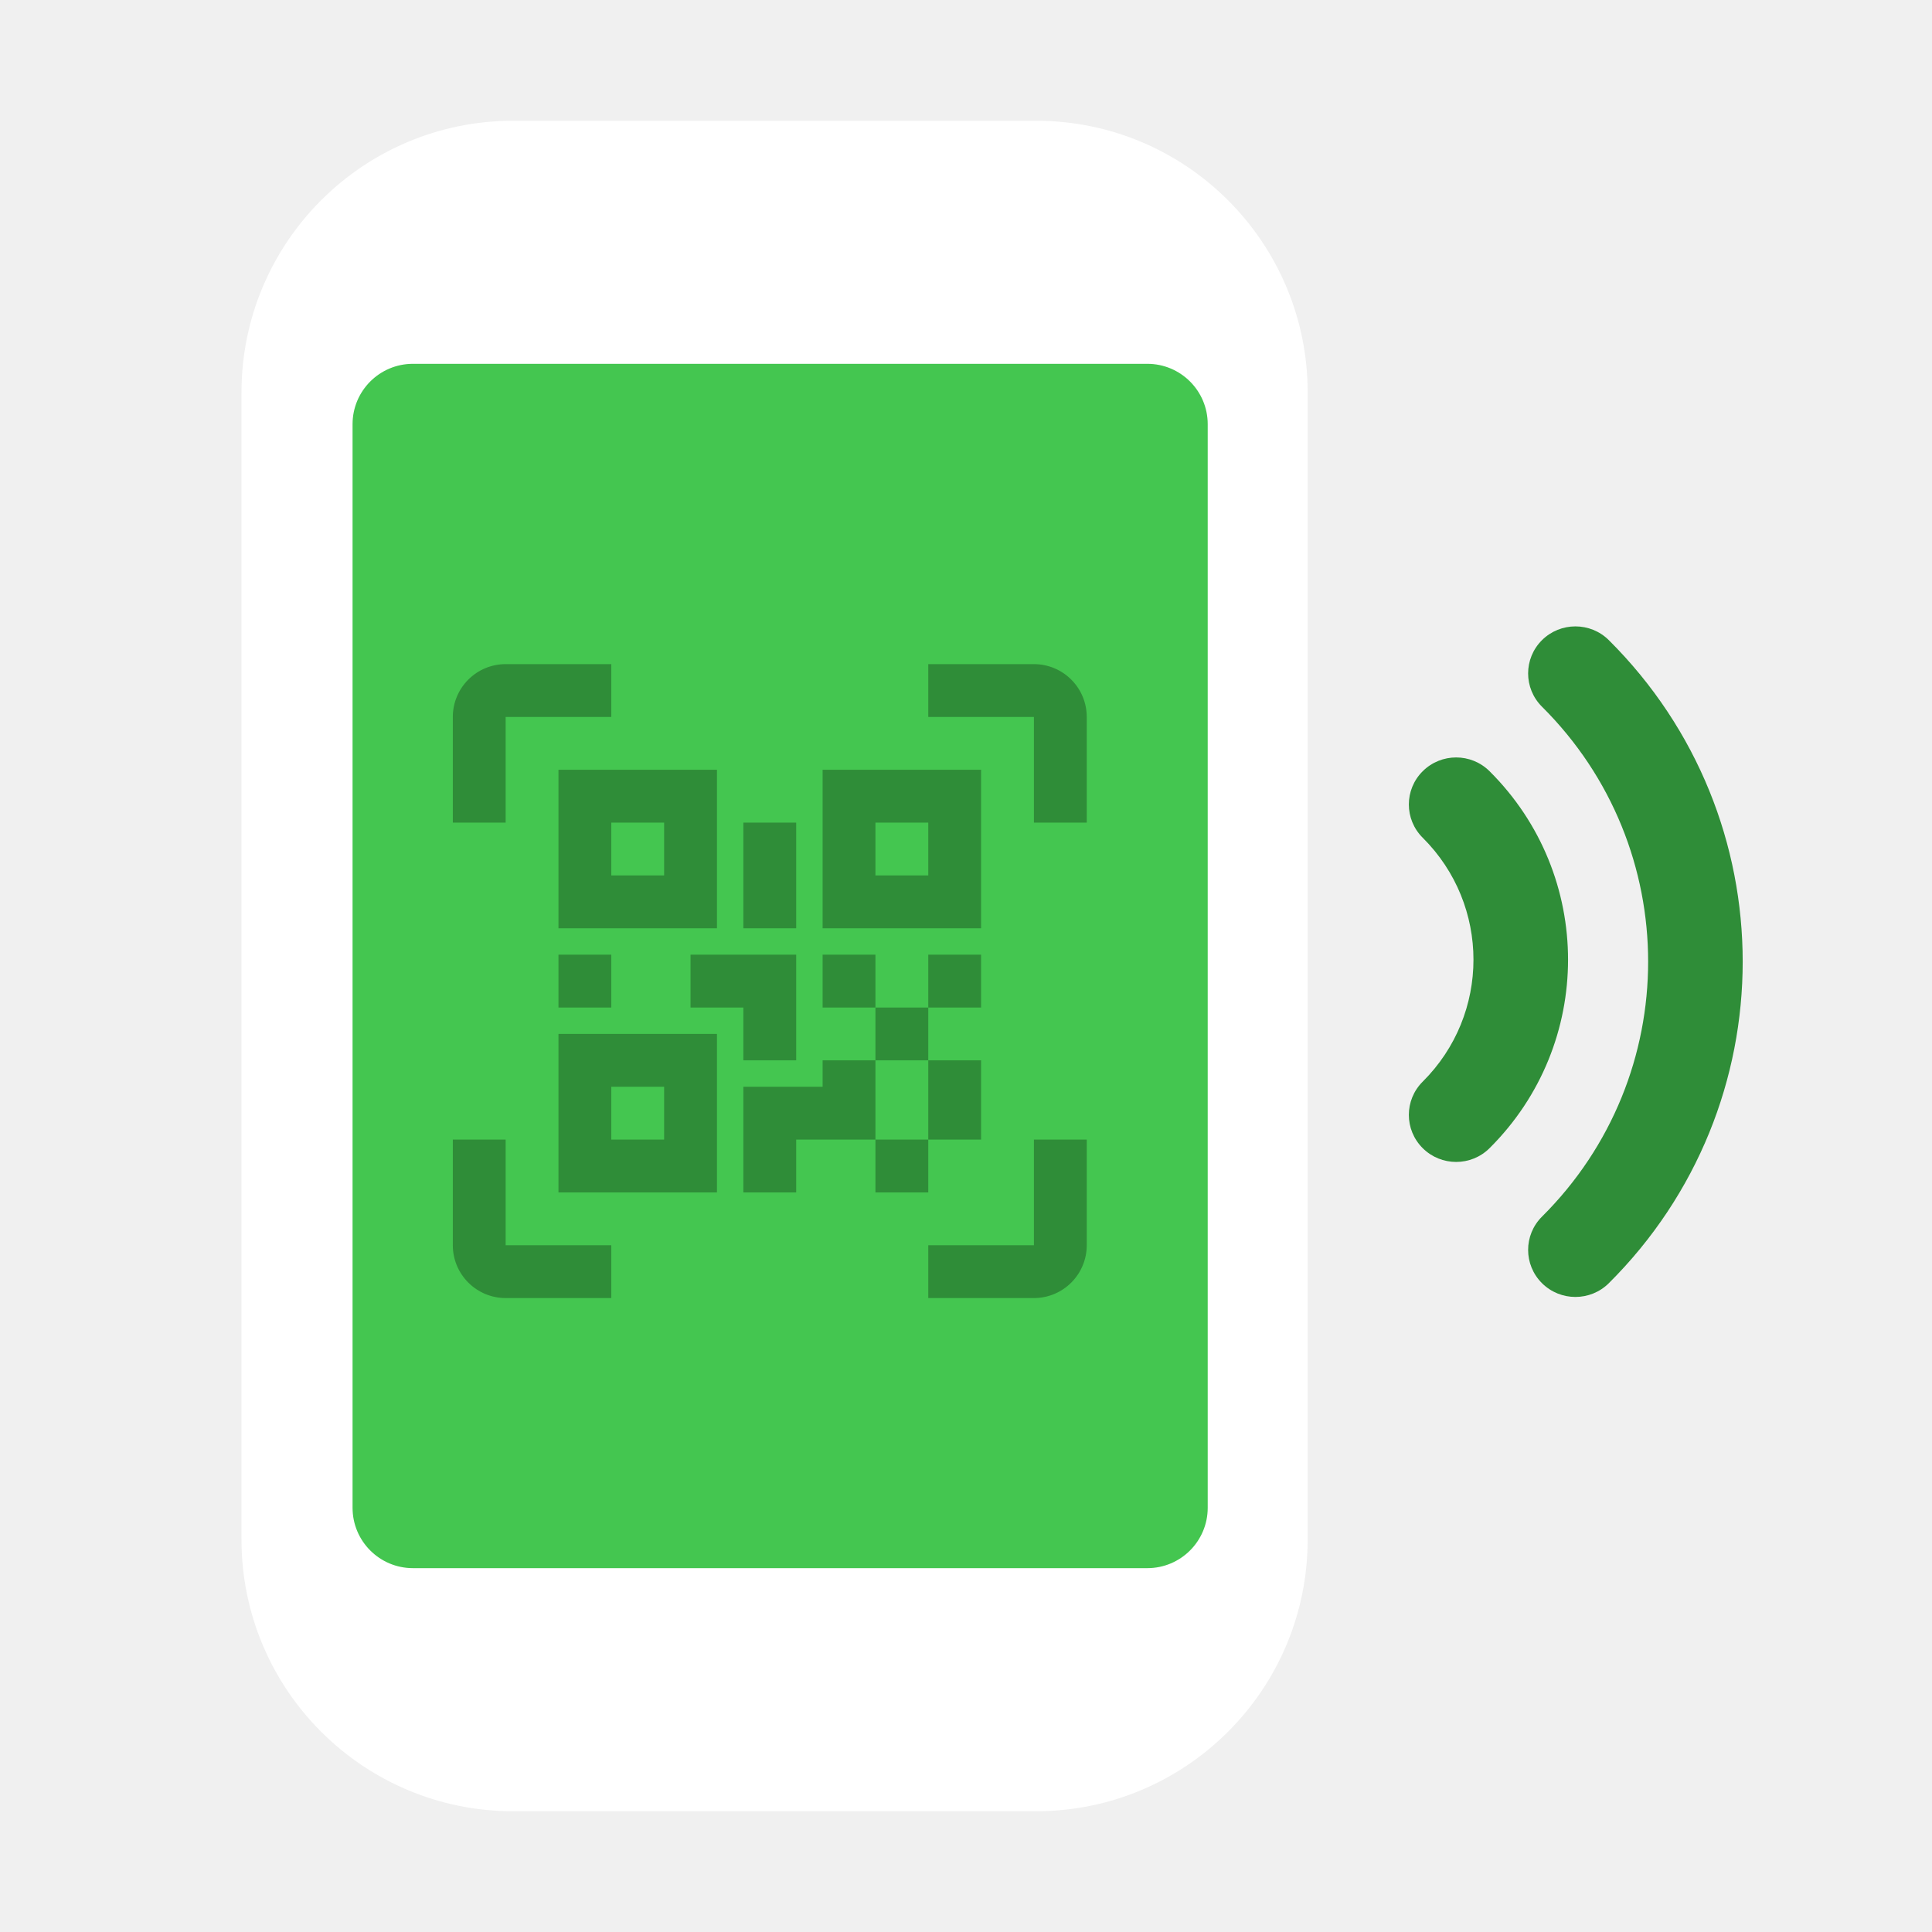
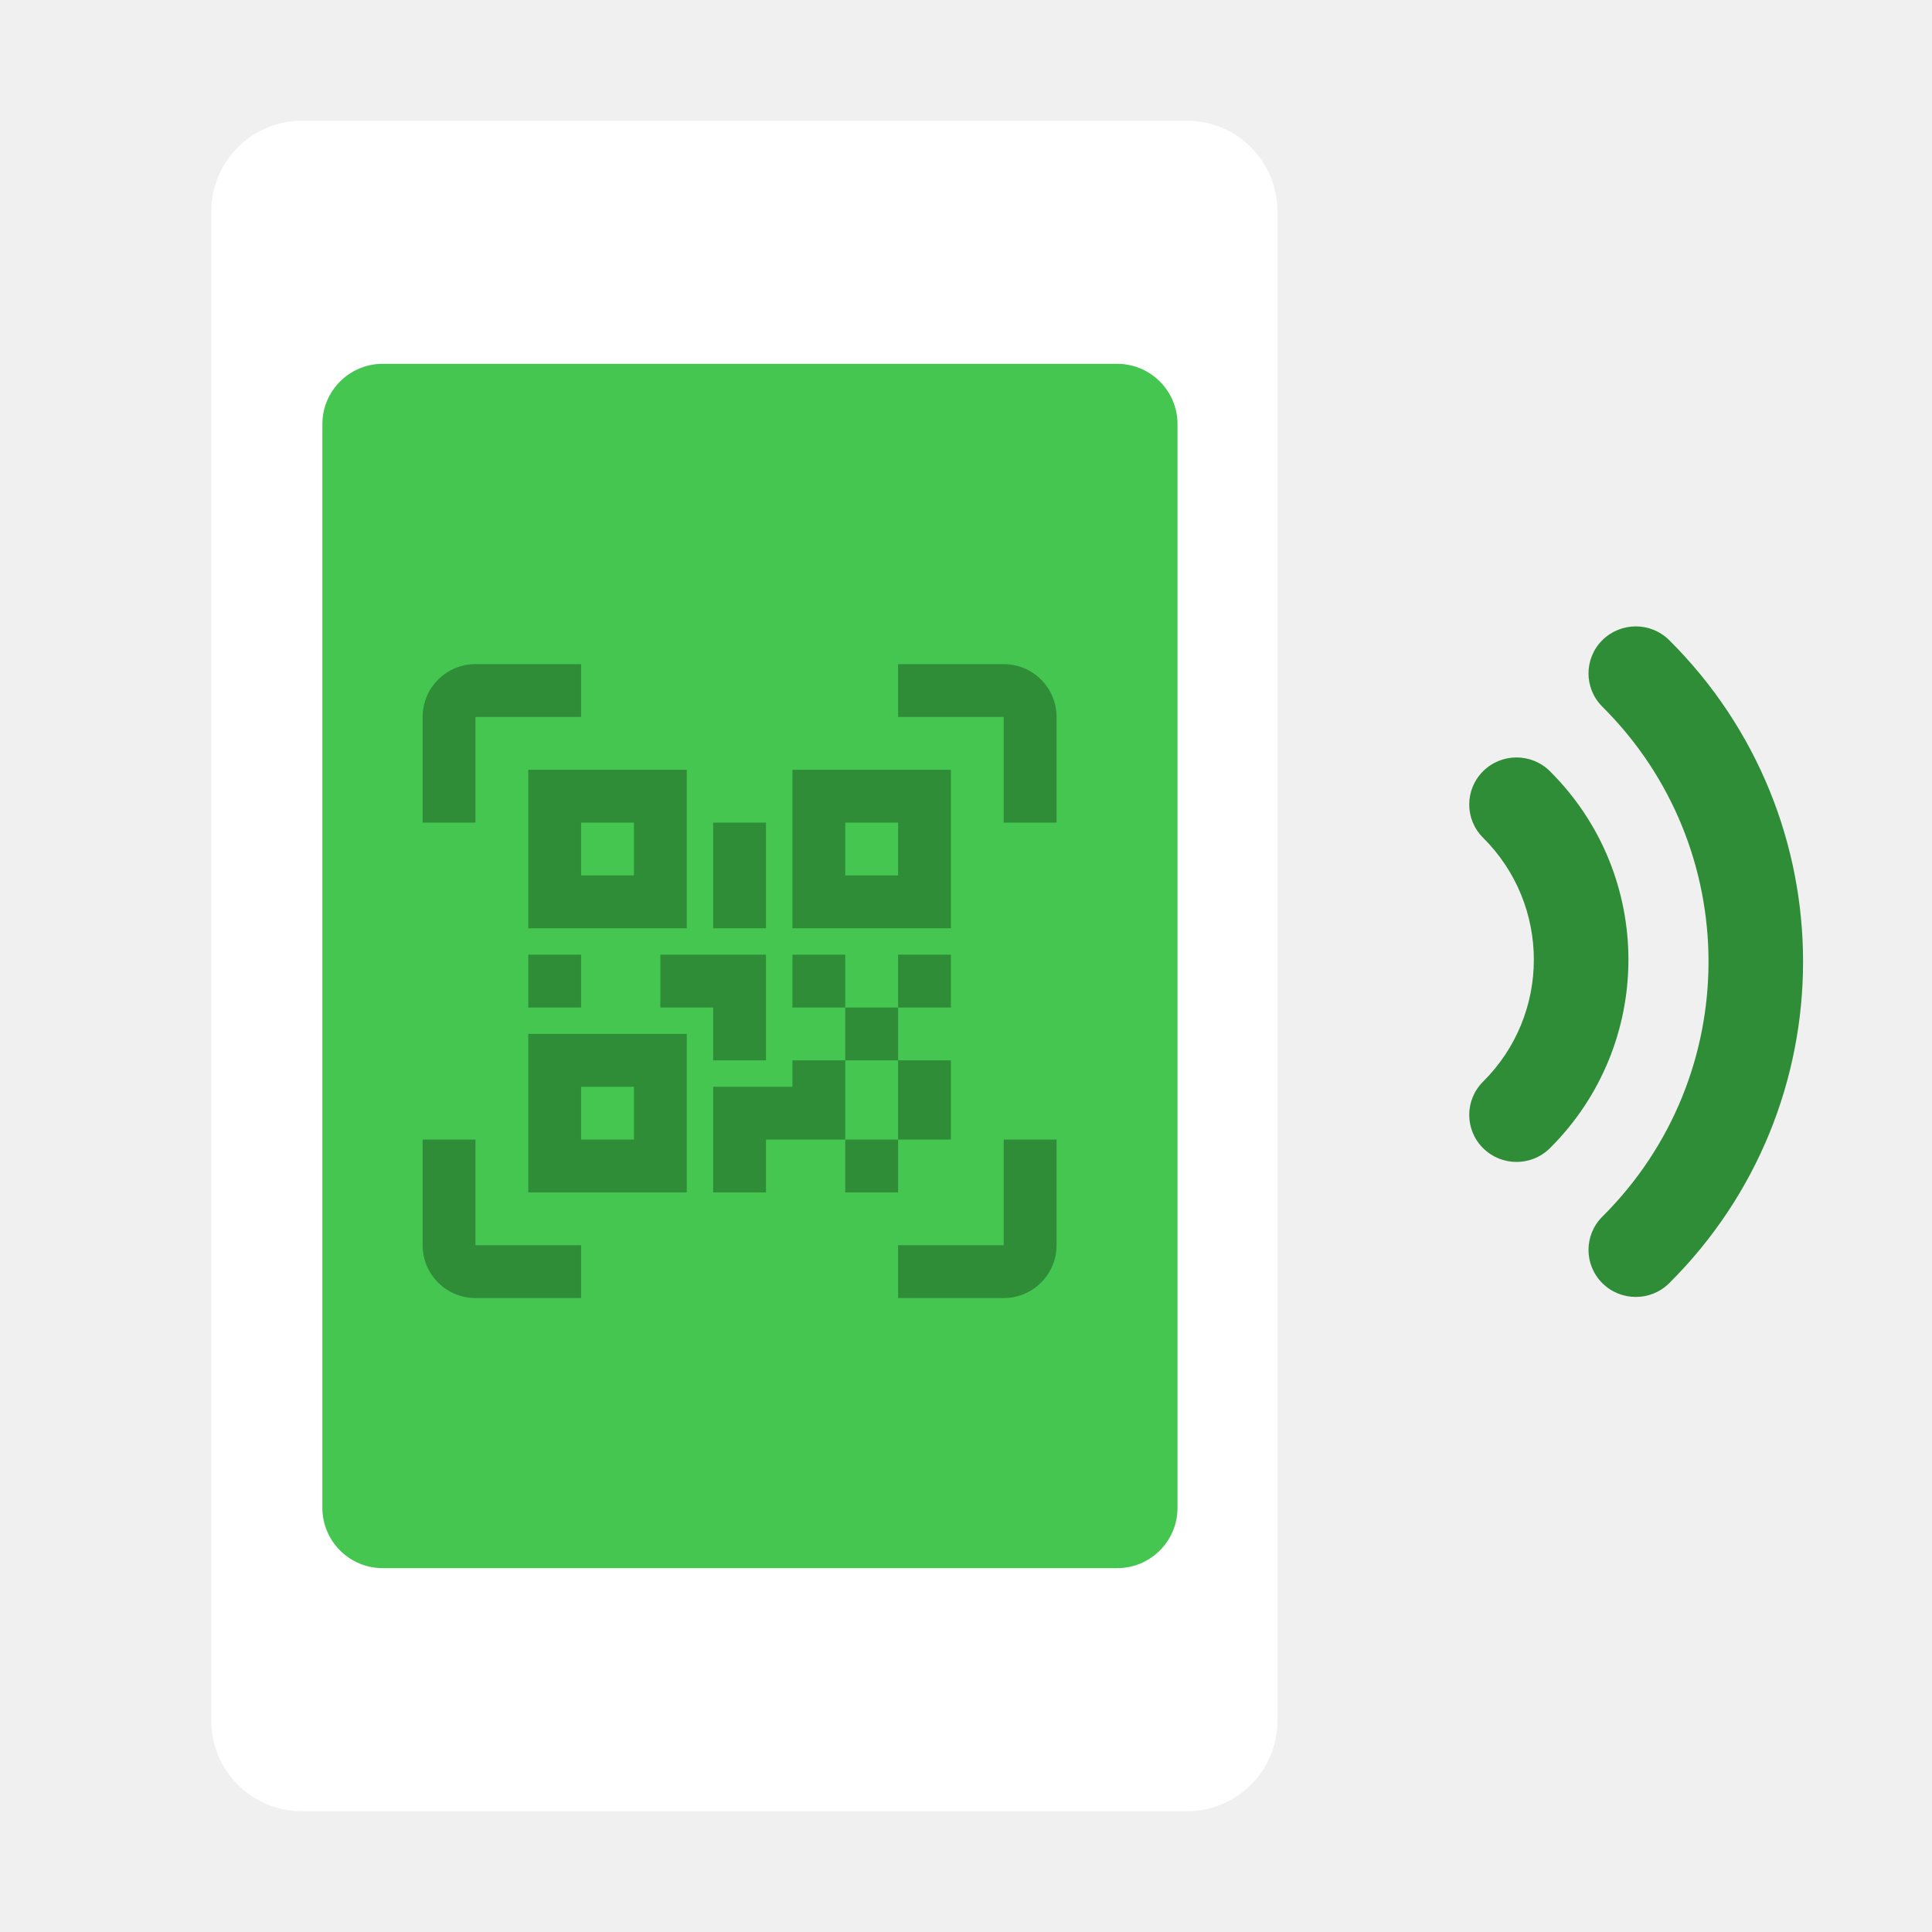
<svg xmlns="http://www.w3.org/2000/svg" width="64" height="64" viewBox="0 0 64 64" fill="none">
-   <rect x="8" y="4" width="35.318" height="56" rx="9" fill="white" />
-   <path fill-rule="evenodd" clip-rule="evenodd" d="M51.08 40.303C55.769 35.638 55.769 28.075 51.08 23.41C50.468 22.801 50.468 21.815 51.08 21.206C51.692 20.598 52.683 20.598 53.295 21.206C59.207 27.088 59.207 36.625 53.295 42.507C52.683 43.115 51.692 43.115 51.08 42.507C50.468 41.898 50.468 40.912 51.08 40.303Z" fill="#2F8D38" />
-   <path fill-rule="evenodd" clip-rule="evenodd" d="M47.129 35.831C49.371 33.6 49.371 29.982 47.129 27.751C46.517 27.143 46.517 26.156 47.129 25.548C47.741 24.939 48.732 24.939 49.344 25.548C52.81 28.996 52.81 34.586 49.344 38.034C48.732 38.643 47.741 38.643 47.129 38.034C46.517 37.426 46.517 36.439 47.129 35.831Z" fill="#2F8D38" />
-   <rect x="22.348" y="7.66" width="6.254" height="1.83" rx="0.915" fill="white" />
-   <rect x="11.679" y="12.052" width="28.328" height="39.895" rx="2" fill="#44C650" />
-   <path d="M18.5 25.5H23.75V30.75H18.5V25.5ZM32.5 25.5V30.75H27.25V25.5H32.5ZM27.25 35.125H29V33.375H27.25V31.625H29V33.375H30.75V31.625H32.5V33.375H30.75V35.125H32.5V37.75H30.75V39.5H29V37.75H26.375V39.5H24.625V36H27.25V35.125ZM29 35.125V37.75H30.75V35.125H29ZM18.5 39.5V34.25H23.75V39.5H18.5ZM20.25 27.25V29H22V27.25H20.25ZM29 27.25V29H30.75V27.25H29ZM20.25 36V37.75H22V36H20.25ZM18.5 31.625H20.25V33.375H18.5V31.625ZM22.875 31.625H26.375V35.125H24.625V33.375H22.875V31.625ZM24.625 27.25H26.375V30.75H24.625V27.25ZM16.75 23.75V27.25H15V23.75C15 23.286 15.184 22.841 15.513 22.513C15.841 22.184 16.286 22 16.75 22H20.25V23.75H16.75ZM34.25 22C34.714 22 35.159 22.184 35.487 22.513C35.816 22.841 36 23.286 36 23.75V27.25H34.25V23.75H30.75V22H34.25ZM16.75 37.75V41.25H20.25V43H16.75C16.286 43 15.841 42.816 15.513 42.487C15.184 42.159 15 41.714 15 41.25V37.75H16.75ZM34.25 41.25V37.75H36V41.25C36 41.714 35.816 42.159 35.487 42.487C35.159 42.816 34.714 43 34.25 43H30.75V41.25H34.25Z" fill="#2F8D38" />
+   <g clip-path="url(#clip0_1220_3790)">
+     <path d="M7 7C7 5.343 8.343 4 10 4H39.318C40.975 4 42.318 5.343 42.318 7V57C42.318 58.657 40.975 60 39.318 60H10C8.343 60 7 58.657 7 57V7Z" fill="white" />
+     <path fill-rule="evenodd" clip-rule="evenodd" d="M53.08 40.303C57.769 35.638 57.769 28.075 53.08 23.41C52.468 22.801 52.468 21.815 53.08 21.206C53.692 20.598 54.683 20.598 55.295 21.206C61.207 27.088 61.207 36.625 55.295 42.507C54.683 43.115 53.692 43.115 53.08 42.507C52.468 41.898 52.468 40.912 53.08 40.303Z" fill="#2F8D38" />
+     <path fill-rule="evenodd" clip-rule="evenodd" d="M49.129 35.831C51.371 33.6 51.371 29.982 49.129 27.751C48.517 27.143 48.517 26.156 49.129 25.548C49.741 24.939 50.732 24.939 51.344 25.548C54.81 28.996 54.81 34.586 51.344 38.034C50.732 38.643 49.741 38.643 49.129 38.034C48.517 37.426 48.517 36.439 49.129 35.831Z" fill="#2F8D38" />
+     <rect x="10.679" y="12.052" width="28.328" height="39.895" rx="2" fill="#44C650" />
+     <path d="M17.5 25.5H22.75V30.75H17.5V25.5ZM31.5 25.5V30.75H26.25V25.5H31.5ZM26.25 35.125H28V33.375H26.25V31.625H28V33.375H29.75V31.625H31.5V33.375H29.75V35.125H31.5V37.75H29.75V39.5H28V37.75H25.375V39.5H23.625V36H26.25V35.125ZM28 35.125V37.75H29.75V35.125H28ZM17.5 39.5V34.25H22.75V39.5H17.5ZM19.25 27.25V29H21V27.25H19.25ZM28 27.25V29H29.75V27.25H28ZM19.25 36V37.75H21V36H19.25ZM17.5 31.625H19.25V33.375H17.5V31.625ZM21.875 31.625H25.375V35.125H23.625V33.375H21.875V31.625ZM23.625 27.25H25.375V30.75H23.625V27.25ZM15.75 23.75V27.25H14V23.75C14 23.286 14.184 22.841 14.513 22.513C14.841 22.184 15.286 22 15.75 22H19.25V23.75H15.75ZM33.25 22C33.714 22 34.159 22.184 34.487 22.513C34.816 22.841 35 23.286 35 23.75V27.25H33.25V23.75H29.75V22H33.25ZM15.75 37.75V41.25H19.25V43H15.75C15.286 43 14.841 42.816 14.513 42.487C14.184 42.159 14 41.714 14 41.25V37.75H15.75ZM33.25 41.25V37.75H35V41.25C35 41.714 34.816 42.159 34.487 42.487C34.159 42.816 33.714 43 33.25 43H29.75V41.25H33.25Z" fill="#2F8D38" />
+   </g>
+   <defs>
+     <clipPath id="clip0_1220_3790">
+       <rect width="64" height="64" fill="white" />
+     </clipPath>
+   </defs>
</svg>
